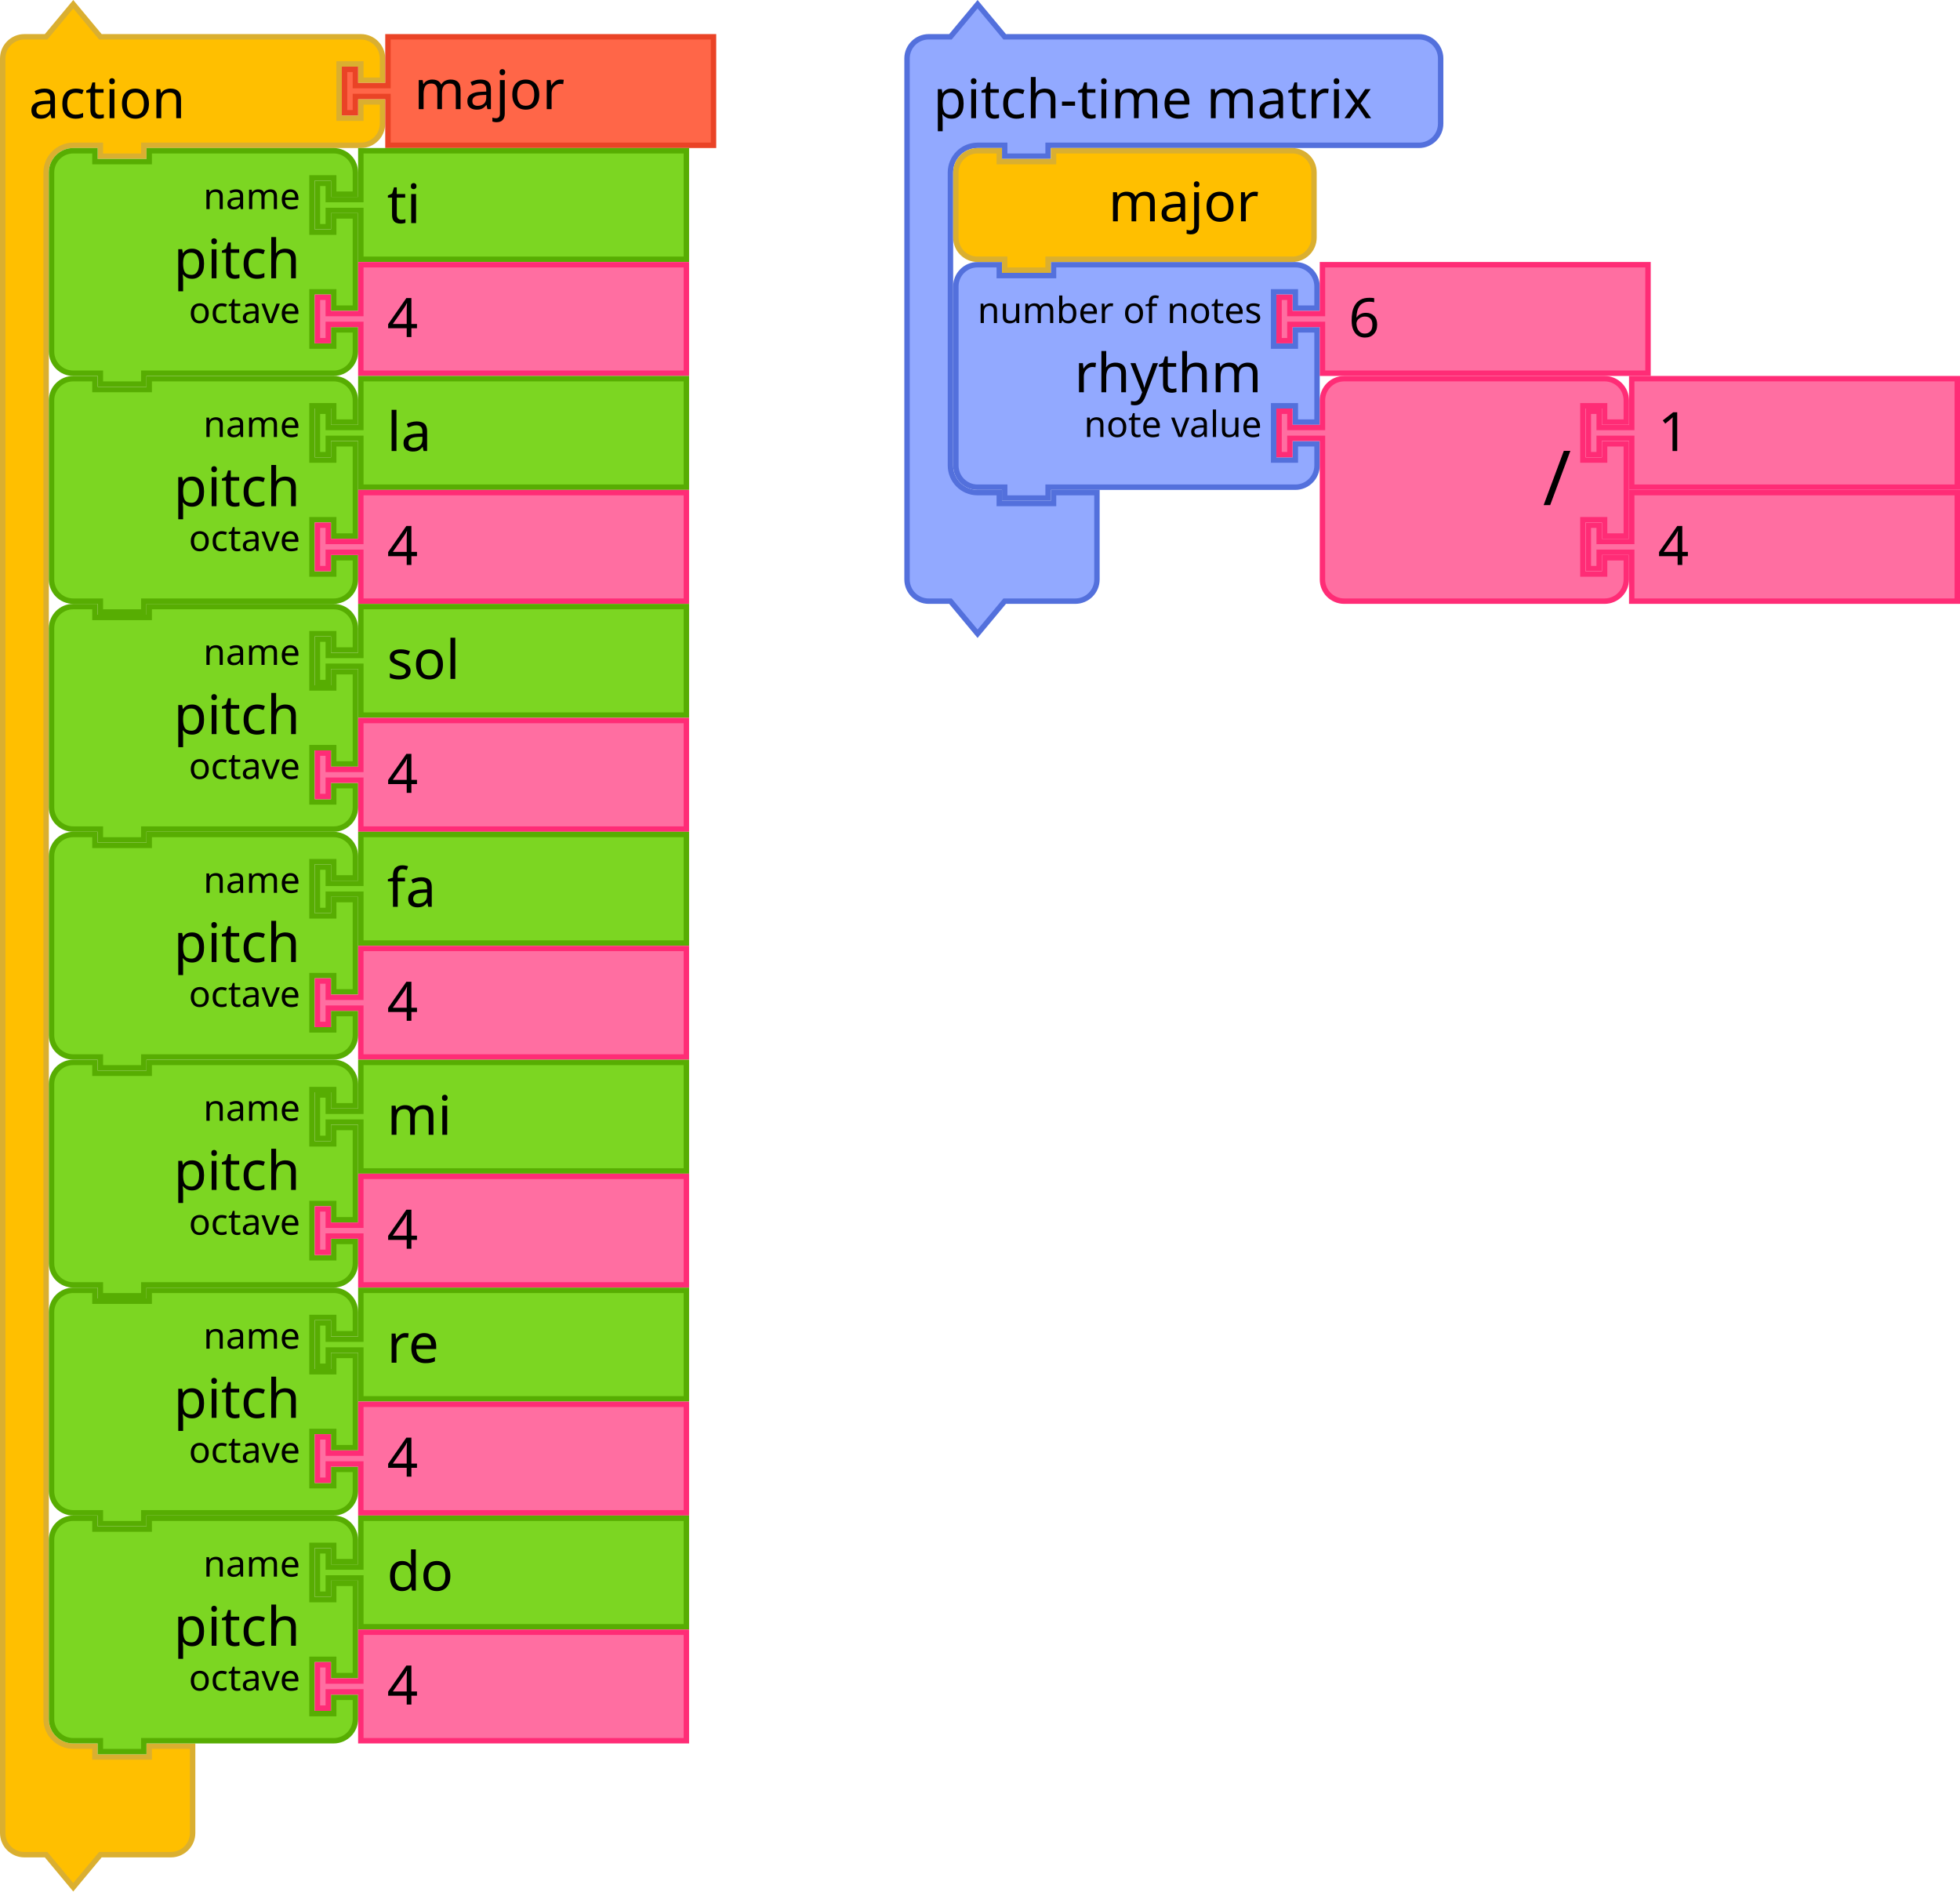
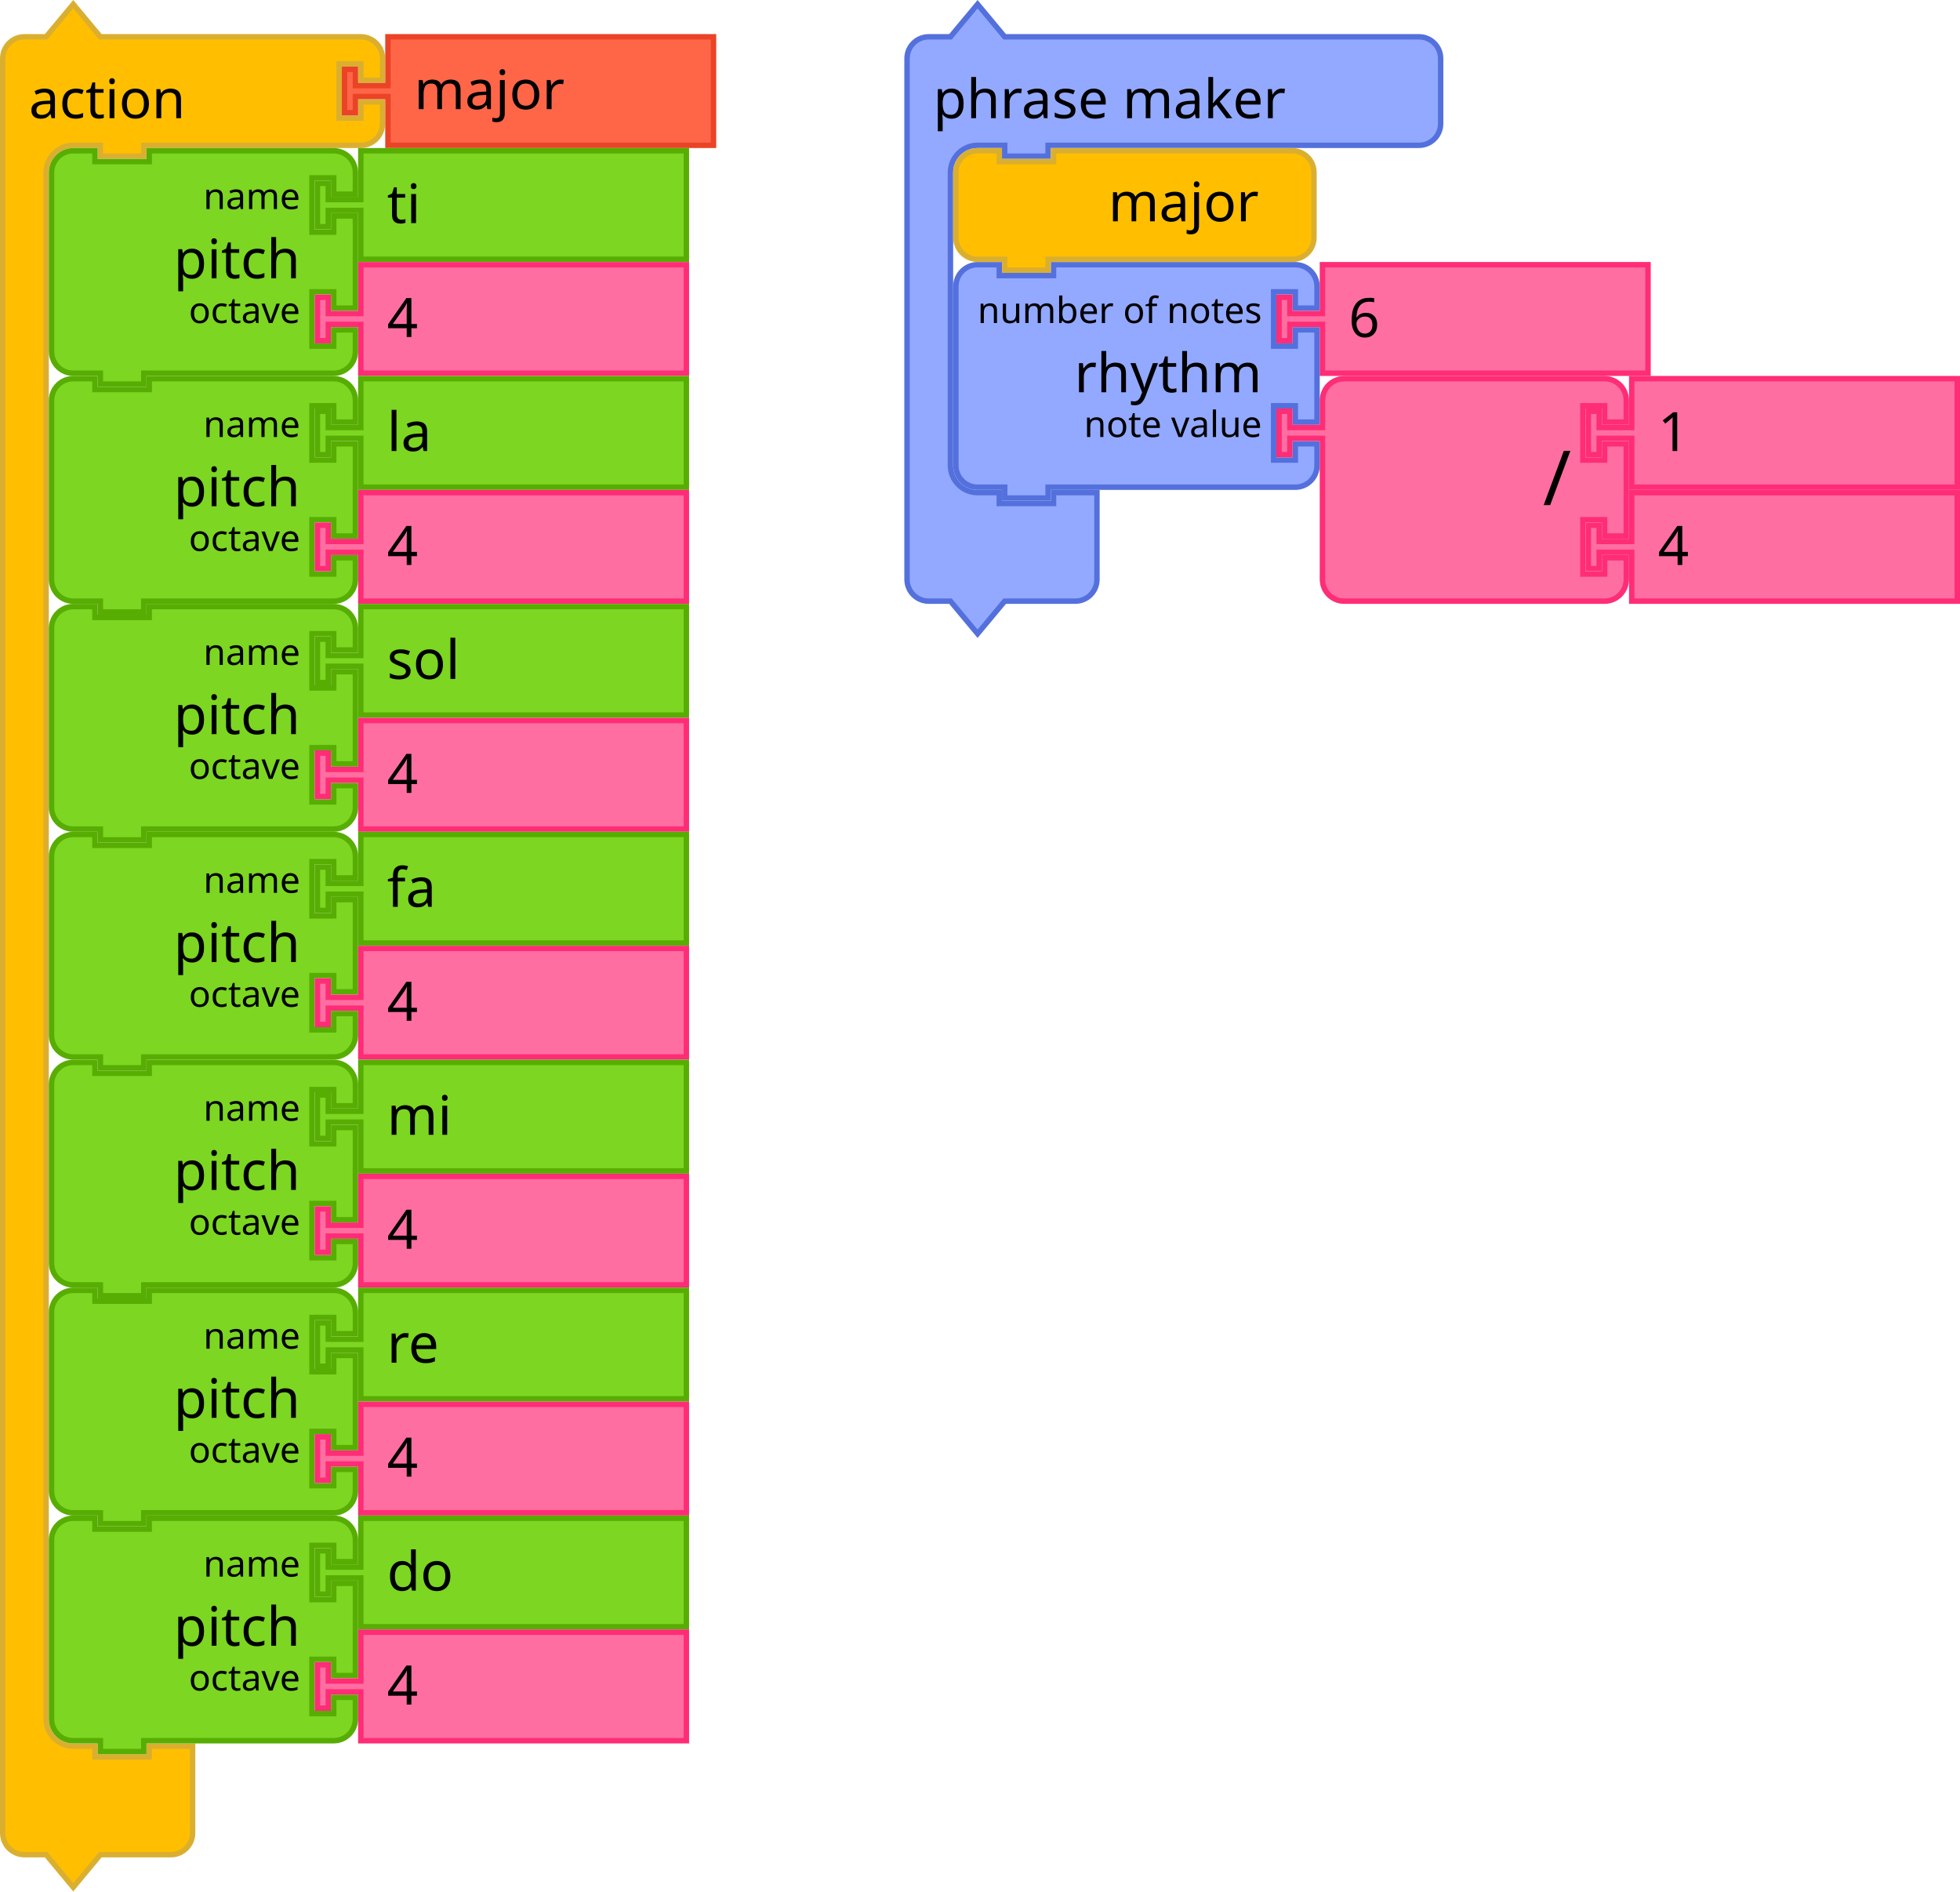
<svg xmlns="http://www.w3.org/2000/svg" version="1.1" width="541.842" height="522.843" id="svg3641">
  <defs id="defs3668" />
  <g id="g959" transform="translate(0,0.4215374)">
    <g id="g957" transform="scale(1.5)">
      <path id="path947" style="fill:#ffbf00;fill-opacity:1;stroke:#daaf30;stroke-width:1;stroke-linecap:round;stroke-opacity:1" d="m 0.5,14.5 v -4 a 4,4 90 0 1 4,-4 h 4 l 5,-6 5,6 h 9 35 4 a 4,4 90 0 1 4,4 v 4 h -4 v -3 h -4 v 10 h 4 v -3 h 4 v 4 a 4,4 90 0 1 -4,4 h -4 -35 -1 v 2 h -8 v -2 h -1 -4 a 5,5 90 0 0 -5,5 v 4 4 273 4 a 5,5 90 0 0 5,5 h 4 v 2 h 10 v -2 h 8 v 6 6 4 a 4,4 90 0 1 -4,4 h -4 -9 l -5,6 -5,-6 h -4 a 4,4 90 0 1 -4,-4 v -4 z" />
      <text id="text951" style="font-size:10px;font-family:sans-serif;text-anchor:start;fill:#000000">
        <tspan id="tspan949" y="21.5" x="5.333">action</tspan>
      </text>
      <text id="text955" style="font-size:6.667px;font-family:sans-serif;text-anchor:end;fill:#000000">
        <tspan id="tspan953" y="5.25" x="60.333" />
      </text>
    </g>
  </g>
  <g id="g969" transform="translate(94.5,9.421537)">
    <g id="g967" transform="scale(1.5)">
      <path id="path961" style="fill:#ff6648;fill-opacity:1;stroke:#ea4326;stroke-width:1;stroke-linecap:round;stroke-opacity:1" d="m 8.5,0.5 h 60 v 20 h -60 v -8 -1 h -6 v 3 h -2 v -8 h 2 v 3 h 6 v -1 z" />
      <text id="text965" style="font-size:10px;font-family:sans-serif;text-anchor:start;fill:#000000">
        <tspan id="tspan963" y="13.833" x="13.333">major</tspan>
      </text>
    </g>
  </g>
  <g id="g987" transform="translate(13.5,40.92154)">
    <g id="g985" transform="scale(1.5)">
      <path id="path971" style="fill:#7cd622;fill-opacity:1;stroke:#57ad02;stroke-width:1;stroke-linecap:round;stroke-opacity:1" d="m 0.5,8.5 v -4 a 4,4 90 0 1 4,-4 h 4 v 2 h 10 v -2 h 30 4 a 4,4 90 0 1 4,4 v 4 h -4 v -3 h -4 v 10 h 4 v -3 h 4 v 17 h -4 v -3 h -4 v 10 h 4 v -3 h 4 v 4 a 4,4 90 0 1 -4,4 h -4 -30 -1 v 2 h -8 v -2 h -1 -4 a 4,4 90 0 1 -4,-4 v -4 -21 z" />
      <text id="text975" style="font-size:10px;font-family:sans-serif;text-anchor:end;fill:#000000">
        <tspan id="tspan973" y="24" x="46.333">pitch</tspan>
      </text>
      <text id="text979" style="font-size:6.667px;font-family:sans-serif;text-anchor:end;fill:#000000">
        <tspan id="tspan977" y="11.25" x="46.333">name</tspan>
      </text>
      <text id="text983" style="font-size:6.667px;font-family:sans-serif;text-anchor:end;fill:#000000">
        <tspan id="tspan981" y="32.25" x="46.333">octave</tspan>
      </text>
    </g>
  </g>
  <g id="g997" transform="translate(87,40.92154)">
    <g id="g995" transform="scale(1.5)">
      <path id="path989" style="fill:#7cd622;fill-opacity:1;stroke:#57ad02;stroke-width:1;stroke-linecap:round;stroke-opacity:1" d="m 8.5,0.5 h 60 v 20 h -60 v -8 -1 h -6 v 3 h -2 v -8 h 2 v 3 h 6 v -1 z" />
      <text id="text993" style="font-size:10px;font-family:sans-serif;text-anchor:start;fill:#000000">
        <tspan id="tspan991" y="13.833" x="13.333">ti</tspan>
      </text>
    </g>
  </g>
  <g id="g1007" transform="translate(87,72.42154)">
    <g id="g1005" transform="scale(1.5)">
      <path id="path999" style="fill:#ff6ea1;fill-opacity:1;stroke:#ff2c76;stroke-width:1;stroke-linecap:round;stroke-opacity:1" d="m 8.5,0.5 h 60 v 20 h -60 v -8 -1 h -6 v 3 h -2 v -8 h 2 v 3 h 6 v -1 z" />
      <text id="text1003" style="font-size:10px;font-family:sans-serif;text-anchor:start;fill:#000000">
        <tspan id="tspan1001" y="13.833" x="13.333">4</tspan>
      </text>
    </g>
  </g>
  <g id="g1025" transform="translate(13.5,103.9215)">
    <g id="g1023" transform="scale(1.5)">
      <path id="path1009" style="fill:#7cd622;fill-opacity:1;stroke:#57ad02;stroke-width:1;stroke-linecap:round;stroke-opacity:1" d="m 0.5,8.5 v -4 a 4,4 90 0 1 4,-4 h 4 v 2 h 10 v -2 h 30 4 a 4,4 90 0 1 4,4 v 4 h -4 v -3 h -4 v 10 h 4 v -3 h 4 v 17 h -4 v -3 h -4 v 10 h 4 v -3 h 4 v 4 a 4,4 90 0 1 -4,4 h -4 -30 -1 v 2 h -8 v -2 h -1 -4 a 4,4 90 0 1 -4,-4 v -4 -21 z" />
      <text id="text1013" style="font-size:10px;font-family:sans-serif;text-anchor:end;fill:#000000">
        <tspan id="tspan1011" y="24" x="46.333">pitch</tspan>
      </text>
      <text id="text1017" style="font-size:6.667px;font-family:sans-serif;text-anchor:end;fill:#000000">
        <tspan id="tspan1015" y="11.25" x="46.333">name</tspan>
      </text>
      <text id="text1021" style="font-size:6.667px;font-family:sans-serif;text-anchor:end;fill:#000000">
        <tspan id="tspan1019" y="32.25" x="46.333">octave</tspan>
      </text>
    </g>
  </g>
  <g id="g1035" transform="translate(87,103.9215)">
    <g id="g1033" transform="scale(1.5)">
      <path id="path1027" style="fill:#7cd622;fill-opacity:1;stroke:#57ad02;stroke-width:1;stroke-linecap:round;stroke-opacity:1" d="m 8.5,0.5 h 60 v 20 h -60 v -8 -1 h -6 v 3 h -2 v -8 h 2 v 3 h 6 v -1 z" />
      <text id="text1031" style="font-size:10px;font-family:sans-serif;text-anchor:start;fill:#000000">
        <tspan id="tspan1029" y="13.833" x="13.333">la</tspan>
      </text>
    </g>
  </g>
  <g id="g1045" transform="translate(87,135.4215)">
    <g id="g1043" transform="scale(1.5)">
      <path id="path1037" style="fill:#ff6ea1;fill-opacity:1;stroke:#ff2c76;stroke-width:1;stroke-linecap:round;stroke-opacity:1" d="m 8.5,0.5 h 60 v 20 h -60 v -8 -1 h -6 v 3 h -2 v -8 h 2 v 3 h 6 v -1 z" />
      <text id="text1041" style="font-size:10px;font-family:sans-serif;text-anchor:start;fill:#000000">
        <tspan id="tspan1039" y="13.833" x="13.333">4</tspan>
      </text>
    </g>
  </g>
  <g id="g1063" transform="translate(13.5,166.9215)">
    <g id="g1061" transform="scale(1.5)">
      <path id="path1047" style="fill:#7cd622;fill-opacity:1;stroke:#57ad02;stroke-width:1;stroke-linecap:round;stroke-opacity:1" d="m 0.5,8.5 v -4 a 4,4 90 0 1 4,-4 h 4 v 2 h 10 v -2 h 30 4 a 4,4 90 0 1 4,4 v 4 h -4 v -3 h -4 v 10 h 4 v -3 h 4 v 17 h -4 v -3 h -4 v 10 h 4 v -3 h 4 v 4 a 4,4 90 0 1 -4,4 h -4 -30 -1 v 2 h -8 v -2 h -1 -4 a 4,4 90 0 1 -4,-4 v -4 -21 z" />
      <text id="text1051" style="font-size:10px;font-family:sans-serif;text-anchor:end;fill:#000000">
        <tspan id="tspan1049" y="24" x="46.333">pitch</tspan>
      </text>
      <text id="text1055" style="font-size:6.667px;font-family:sans-serif;text-anchor:end;fill:#000000">
        <tspan id="tspan1053" y="11.25" x="46.333">name</tspan>
      </text>
      <text id="text1059" style="font-size:6.667px;font-family:sans-serif;text-anchor:end;fill:#000000">
        <tspan id="tspan1057" y="32.25" x="46.333">octave</tspan>
      </text>
    </g>
  </g>
  <g id="g1073" transform="translate(87,166.9215)">
    <g id="g1071" transform="scale(1.5)">
      <path id="path1065" style="fill:#7cd622;fill-opacity:1;stroke:#57ad02;stroke-width:1;stroke-linecap:round;stroke-opacity:1" d="m 8.5,0.5 h 60 v 20 h -60 v -8 -1 h -6 v 3 h -2 v -8 h 2 v 3 h 6 v -1 z" />
      <text id="text1069" style="font-size:10px;font-family:sans-serif;text-anchor:start;fill:#000000">
        <tspan id="tspan1067" y="13.833" x="13.333">sol</tspan>
      </text>
    </g>
  </g>
  <g id="g1083" transform="translate(87,198.4215)">
    <g id="g1081" transform="scale(1.5)">
      <path id="path1075" style="fill:#ff6ea1;fill-opacity:1;stroke:#ff2c76;stroke-width:1;stroke-linecap:round;stroke-opacity:1" d="m 8.5,0.5 h 60 v 20 h -60 v -8 -1 h -6 v 3 h -2 v -8 h 2 v 3 h 6 v -1 z" />
      <text id="text1079" style="font-size:10px;font-family:sans-serif;text-anchor:start;fill:#000000">
        <tspan id="tspan1077" y="13.833" x="13.333">4</tspan>
      </text>
    </g>
  </g>
  <g id="g1101" transform="translate(13.5,229.9215)">
    <g id="g1099" transform="scale(1.5)">
      <path id="path1085" style="fill:#7cd622;fill-opacity:1;stroke:#57ad02;stroke-width:1;stroke-linecap:round;stroke-opacity:1" d="m 0.5,8.5 v -4 a 4,4 90 0 1 4,-4 h 4 v 2 h 10 v -2 h 30 4 a 4,4 90 0 1 4,4 v 4 h -4 v -3 h -4 v 10 h 4 v -3 h 4 v 17 h -4 v -3 h -4 v 10 h 4 v -3 h 4 v 4 a 4,4 90 0 1 -4,4 h -4 -30 -1 v 2 h -8 v -2 h -1 -4 a 4,4 90 0 1 -4,-4 v -4 -21 z" />
      <text id="text1089" style="font-size:10px;font-family:sans-serif;text-anchor:end;fill:#000000">
        <tspan id="tspan1087" y="24" x="46.333">pitch</tspan>
      </text>
      <text id="text1093" style="font-size:6.667px;font-family:sans-serif;text-anchor:end;fill:#000000">
        <tspan id="tspan1091" y="11.25" x="46.333">name</tspan>
      </text>
      <text id="text1097" style="font-size:6.667px;font-family:sans-serif;text-anchor:end;fill:#000000">
        <tspan id="tspan1095" y="32.25" x="46.333">octave</tspan>
      </text>
    </g>
  </g>
  <g id="g1111" transform="translate(87,229.9215)">
    <g id="g1109" transform="scale(1.5)">
      <path id="path1103" style="fill:#7cd622;fill-opacity:1;stroke:#57ad02;stroke-width:1;stroke-linecap:round;stroke-opacity:1" d="m 8.5,0.5 h 60 v 20 h -60 v -8 -1 h -6 v 3 h -2 v -8 h 2 v 3 h 6 v -1 z" />
      <text id="text1107" style="font-size:10px;font-family:sans-serif;text-anchor:start;fill:#000000">
        <tspan id="tspan1105" y="13.833" x="13.333">fa</tspan>
      </text>
    </g>
  </g>
  <g id="g1121" transform="translate(87,261.4215)">
    <g id="g1119" transform="scale(1.5)">
      <path id="path1113" style="fill:#ff6ea1;fill-opacity:1;stroke:#ff2c76;stroke-width:1;stroke-linecap:round;stroke-opacity:1" d="m 8.5,0.5 h 60 v 20 h -60 v -8 -1 h -6 v 3 h -2 v -8 h 2 v 3 h 6 v -1 z" />
      <text id="text1117" style="font-size:10px;font-family:sans-serif;text-anchor:start;fill:#000000">
        <tspan id="tspan1115" y="13.833" x="13.333">4</tspan>
      </text>
    </g>
  </g>
  <g id="g1139" transform="translate(13.5,292.9215)">
    <g id="g1137" transform="scale(1.5)">
      <path id="path1123" style="fill:#7cd622;fill-opacity:1;stroke:#57ad02;stroke-width:1;stroke-linecap:round;stroke-opacity:1" d="m 0.5,8.5 v -4 a 4,4 90 0 1 4,-4 h 4 v 2 h 10 v -2 h 30 4 a 4,4 90 0 1 4,4 v 4 h -4 v -3 h -4 v 10 h 4 v -3 h 4 v 17 h -4 v -3 h -4 v 10 h 4 v -3 h 4 v 4 a 4,4 90 0 1 -4,4 h -4 -30 -1 v 2 h -8 v -2 h -1 -4 a 4,4 90 0 1 -4,-4 v -4 -21 z" />
      <text id="text1127" style="font-size:10px;font-family:sans-serif;text-anchor:end;fill:#000000">
        <tspan id="tspan1125" y="24" x="46.333">pitch</tspan>
      </text>
      <text id="text1131" style="font-size:6.667px;font-family:sans-serif;text-anchor:end;fill:#000000">
        <tspan id="tspan1129" y="11.25" x="46.333">name</tspan>
      </text>
      <text id="text1135" style="font-size:6.667px;font-family:sans-serif;text-anchor:end;fill:#000000">
        <tspan id="tspan1133" y="32.25" x="46.333">octave</tspan>
      </text>
    </g>
  </g>
  <g id="g1149" transform="translate(87,292.9215)">
    <g id="g1147" transform="scale(1.5)">
      <path id="path1141" style="fill:#7cd622;fill-opacity:1;stroke:#57ad02;stroke-width:1;stroke-linecap:round;stroke-opacity:1" d="m 8.5,0.5 h 60 v 20 h -60 v -8 -1 h -6 v 3 h -2 v -8 h 2 v 3 h 6 v -1 z" />
      <text id="text1145" style="font-size:10px;font-family:sans-serif;text-anchor:start;fill:#000000">
        <tspan id="tspan1143" y="13.833" x="13.333">mi</tspan>
      </text>
    </g>
  </g>
  <g id="g1159" transform="translate(87,324.4215)">
    <g id="g1157" transform="scale(1.5)">
      <path id="path1151" style="fill:#ff6ea1;fill-opacity:1;stroke:#ff2c76;stroke-width:1;stroke-linecap:round;stroke-opacity:1" d="m 8.5,0.5 h 60 v 20 h -60 v -8 -1 h -6 v 3 h -2 v -8 h 2 v 3 h 6 v -1 z" />
      <text id="text1155" style="font-size:10px;font-family:sans-serif;text-anchor:start;fill:#000000">
        <tspan id="tspan1153" y="13.833" x="13.333">4</tspan>
      </text>
    </g>
  </g>
  <g id="g1177" transform="translate(13.5,355.9215)">
    <g id="g1175" transform="scale(1.5)">
      <path id="path1161" style="fill:#7cd622;fill-opacity:1;stroke:#57ad02;stroke-width:1;stroke-linecap:round;stroke-opacity:1" d="m 0.5,8.5 v -4 a 4,4 90 0 1 4,-4 h 4 v 2 h 10 v -2 h 30 4 a 4,4 90 0 1 4,4 v 4 h -4 v -3 h -4 v 10 h 4 v -3 h 4 v 17 h -4 v -3 h -4 v 10 h 4 v -3 h 4 v 4 a 4,4 90 0 1 -4,4 h -4 -30 -1 v 2 h -8 v -2 h -1 -4 a 4,4 90 0 1 -4,-4 v -4 -21 z" />
      <text id="text1165" style="font-size:10px;font-family:sans-serif;text-anchor:end;fill:#000000">
        <tspan id="tspan1163" y="24" x="46.333">pitch</tspan>
      </text>
      <text id="text1169" style="font-size:6.667px;font-family:sans-serif;text-anchor:end;fill:#000000">
        <tspan id="tspan1167" y="11.25" x="46.333">name</tspan>
      </text>
      <text id="text1173" style="font-size:6.667px;font-family:sans-serif;text-anchor:end;fill:#000000">
        <tspan id="tspan1171" y="32.25" x="46.333">octave</tspan>
      </text>
    </g>
  </g>
  <g id="g1187" transform="translate(87,355.9215)">
    <g id="g1185" transform="scale(1.5)">
      <path id="path1179" style="fill:#7cd622;fill-opacity:1;stroke:#57ad02;stroke-width:1;stroke-linecap:round;stroke-opacity:1" d="m 8.5,0.5 h 60 v 20 h -60 v -8 -1 h -6 v 3 h -2 v -8 h 2 v 3 h 6 v -1 z" />
      <text id="text1183" style="font-size:10px;font-family:sans-serif;text-anchor:start;fill:#000000">
        <tspan id="tspan1181" y="13.833" x="13.333">re</tspan>
      </text>
    </g>
  </g>
  <g id="g1197" transform="translate(87,387.4215)">
    <g id="g1195" transform="scale(1.5)">
      <path id="path1189" style="fill:#ff6ea1;fill-opacity:1;stroke:#ff2c76;stroke-width:1;stroke-linecap:round;stroke-opacity:1" d="m 8.5,0.5 h 60 v 20 h -60 v -8 -1 h -6 v 3 h -2 v -8 h 2 v 3 h 6 v -1 z" />
      <text id="text1193" style="font-size:10px;font-family:sans-serif;text-anchor:start;fill:#000000">
        <tspan id="tspan1191" y="13.833" x="13.333">4</tspan>
      </text>
    </g>
  </g>
  <g id="g1215" transform="translate(13.5,418.9215)">
    <g id="g1213" transform="scale(1.5)">
      <path id="path1199" style="fill:#7cd622;fill-opacity:1;stroke:#57ad02;stroke-width:1;stroke-linecap:round;stroke-opacity:1" d="m 0.5,8.5 v -4 a 4,4 90 0 1 4,-4 h 4 v 2 h 10 v -2 h 30 4 a 4,4 90 0 1 4,4 v 4 h -4 v -3 h -4 v 10 h 4 v -3 h 4 v 17 h -4 v -3 h -4 v 10 h 4 v -3 h 4 v 4 a 4,4 90 0 1 -4,4 h -4 -30 -1 v 2 h -8 v -2 h -1 -4 a 4,4 90 0 1 -4,-4 v -4 -21 z" />
      <text id="text1203" style="font-size:10px;font-family:sans-serif;text-anchor:end;fill:#000000">
        <tspan id="tspan1201" y="24" x="46.333">pitch</tspan>
      </text>
      <text id="text1207" style="font-size:6.667px;font-family:sans-serif;text-anchor:end;fill:#000000">
        <tspan id="tspan1205" y="11.25" x="46.333">name</tspan>
      </text>
      <text id="text1211" style="font-size:6.667px;font-family:sans-serif;text-anchor:end;fill:#000000">
        <tspan id="tspan1209" y="32.25" x="46.333">octave</tspan>
      </text>
    </g>
  </g>
  <g id="g1225" transform="translate(87,418.9215)">
    <g id="g1223" transform="scale(1.5)">
      <path id="path1217" style="fill:#7cd622;fill-opacity:1;stroke:#57ad02;stroke-width:1;stroke-linecap:round;stroke-opacity:1" d="m 8.5,0.5 h 60 v 20 h -60 v -8 -1 h -6 v 3 h -2 v -8 h 2 v 3 h 6 v -1 z" />
      <text id="text1221" style="font-size:10px;font-family:sans-serif;text-anchor:start;fill:#000000">
        <tspan id="tspan1219" y="13.833" x="13.333">do</tspan>
      </text>
    </g>
  </g>
  <g id="g1235" transform="translate(87,450.4215)">
    <g id="g1233" transform="scale(1.5)">
      <path id="path1227" style="fill:#ff6ea1;fill-opacity:1;stroke:#ff2c76;stroke-width:1;stroke-linecap:round;stroke-opacity:1" d="m 8.5,0.5 h 60 v 20 h -60 v -8 -1 h -6 v 3 h -2 v -8 h 2 v 3 h 6 v -1 z" />
      <text id="text1231" style="font-size:10px;font-family:sans-serif;text-anchor:start;fill:#000000">
        <tspan id="tspan1229" y="13.833" x="13.333">4</tspan>
      </text>
    </g>
  </g>
  <g transform="translate(0,-9.000004)" id="g2493">
    <g transform="translate(250,9.421541)" id="g1245">
      <g transform="scale(1.5)" id="g1243">
        <path d="m 0.5,14.5 v -4 a 4,4 90 0 1 4,-4 h 4 l 5,-6 5,6 h 9 63.345 4 a 4,4 90 0 1 4,4 v 4 4 4 a 4,4 90 0 1 -4,4 h -4 H 27.5 h -1 v 2 h -8 v -2 h -1 -4 a 5,5 90 0 0 -5,5 v 4 4 42 4 a 5,5 90 0 0 5,5 h 4 v 2 h 10 v -2 h 8 v 6 6 4 a 4,4 90 0 1 -4,4 h -4 -9 l -5,6 -5,-6 h -4 a 4,4 90 0 1 -4,-4 v -4 z" style="fill:#92a9ff;fill-opacity:1;stroke:#5370dc;stroke-width:1;stroke-linecap:round;stroke-opacity:1" id="path1237" />
        <text style="font-size:10px;font-family:sans-serif;text-anchor:start;fill:#000000" id="text1241">
-           <tspan x="5.333" y="21.5" id="tspan1239">pitch-time matrix</tspan>
+           <tspan x="5.333" y="21.5" id="tspan1239">phrase maker</tspan>
        </text>
      </g>
    </g>
    <g transform="translate(263.5,81.42154)" id="g1263">
      <g transform="scale(1.5)" id="g1261">
        <path d="m 0.5,8.5 v -4 a 4,4 90 0 1 4,-4 h 4 v 2 h 10 v -2 h 40.562 4 a 4,4 90 0 1 4,4 v 4 h -4 v -3 h -4 v 10 h 4 v -3 h 4 v 17 h -4 v -3 h -4 v 10 h 4 v -3 h 4 v 4 a 4,4 90 0 1 -4,4 h -4 H 18.5 h -1 v 2 h -8 v -2 h -1 -4 a 4,4 90 0 1 -4,-4 v -4 -21 z" style="fill:#92a9ff;fill-opacity:1;stroke:#5370dc;stroke-width:1;stroke-linecap:round;stroke-opacity:1" id="path1247" />
        <text style="font-size:10px;font-family:sans-serif;text-anchor:end;fill:#000000" id="text1251">
          <tspan x="56.895" y="24" id="tspan1249">rhythm</tspan>
        </text>
        <text style="font-size:6.667px;font-family:sans-serif;text-anchor:end;fill:#000000" id="text1255">
          <tspan x="56.895" y="11.25" id="tspan1253">number of notes</tspan>
        </text>
        <text style="font-size:6.667px;font-family:sans-serif;text-anchor:end;fill:#000000" id="text1259">
          <tspan x="56.895" y="32.25" id="tspan1257">note value</tspan>
        </text>
      </g>
    </g>
    <g transform="translate(352.8423,81.42154)" id="g1273">
      <g transform="scale(1.5)" id="g1271">
        <path d="m 8.5,0.5 h 60 v 20 h -60 v -8 -1 h -6 v 3 h -2 v -8 h 2 v 3 h 6 v -1 z" style="fill:#ff6ea1;fill-opacity:1;stroke:#ff2c76;stroke-width:1;stroke-linecap:round;stroke-opacity:1" id="path1265" />
        <text style="font-size:10px;font-family:sans-serif;text-anchor:start;fill:#000000" id="text1269">
          <tspan x="13.333" y="13.833" id="tspan1267">6</tspan>
        </text>
      </g>
    </g>
    <g transform="translate(352.8423,112.9215)" id="g1291">
      <g transform="scale(1.5)" id="g1289">
        <path d="m 8.5,8.5 v -4 a 4,4 90 0 1 4,-4 h 4 10 30 4 a 4,4 90 0 1 4,4 v 4 h -4 v -3 h -4 v 10 h 4 v -3 h 4 v 17 h -4 v -3 h -4 v 10 h 4 v -3 h 4 v 4 a 4,4 90 0 1 -4,4 h -4 -30 -10 -4 a 4,4 90 0 1 -4,-4 v -4 -21 -1 h -6 v 3 h -2 v -8 h 2 v 3 h 6 z" style="fill:#ff6ea1;fill-opacity:1;stroke:#ff2c76;stroke-width:1;stroke-linecap:round;stroke-opacity:1" id="path1275" />
        <text style="font-size:14px;font-family:sans-serif;text-anchor:end;fill:#000000" id="text1279">
          <tspan x="54.333" y="23.8" id="tspan1277">/</tspan>
        </text>
        <text style="font-size:9.333px;font-family:sans-serif;text-anchor:end;fill:#000000" id="text1283">
          <tspan x="54.333" y="10.75" id="tspan1281" />
        </text>
        <text style="font-size:9.333px;font-family:sans-serif;text-anchor:end;fill:#000000" id="text1287">
          <tspan x="54.333" y="31.75" id="tspan1285" />
        </text>
      </g>
    </g>
    <g transform="translate(438.3423,112.9215)" id="g1301">
      <g transform="scale(1.5)" id="g1299">
        <path d="m 8.5,0.5 h 60 v 20 h -60 v -8 -1 h -6 v 3 h -2 v -8 h 2 v 3 h 6 v -1 z" style="fill:#ff6ea1;fill-opacity:1;stroke:#ff2c76;stroke-width:1;stroke-linecap:round;stroke-opacity:1" id="path1293" />
        <text style="font-size:10px;font-family:sans-serif;text-anchor:start;fill:#000000" id="text1297">
          <tspan x="13.333" y="13.833" id="tspan1295">1</tspan>
        </text>
      </g>
    </g>
    <g transform="translate(438.3423,144.4215)" id="g1311">
      <g transform="scale(1.5)" id="g1309">
        <path d="m 8.5,0.5 h 60 v 20 h -60 v -8 -1 h -6 v 3 h -2 v -8 h 2 v 3 h 6 v -1 z" style="fill:#ff6ea1;fill-opacity:1;stroke:#ff2c76;stroke-width:1;stroke-linecap:round;stroke-opacity:1" id="path1303" />
        <text style="font-size:10px;font-family:sans-serif;text-anchor:start;fill:#000000" id="text1307">
          <tspan x="13.333" y="13.833" id="tspan1305">4</tspan>
        </text>
      </g>
    </g>
    <g transform="translate(263.5,49.92154)" id="g1321">
      <g transform="scale(1.5)" id="g1319">
        <path d="m 0.5,8.5 v -4 a 4,4 90 0 1 4,-4 h 4 v 2 h 10 v -2 h 40 4 a 4,4 90 0 1 4,4 v 4 4 4 a 4,4 90 0 1 -4,4 h -4 -40 -1 v 2 h -8 v -2 h -1 -4 a 4,4 90 0 1 -4,-4 v -4 z" style="fill:#ffbf00;fill-opacity:1;stroke:#daaf30;stroke-width:1;stroke-linecap:round;stroke-opacity:1" id="path1313" />
        <text style="font-size:10px;font-family:sans-serif;text-anchor:end;fill:#000000" id="text1317">
          <tspan x="56.333" y="13.5" id="tspan1315">major</tspan>
        </text>
      </g>
    </g>
  </g>
</svg>
